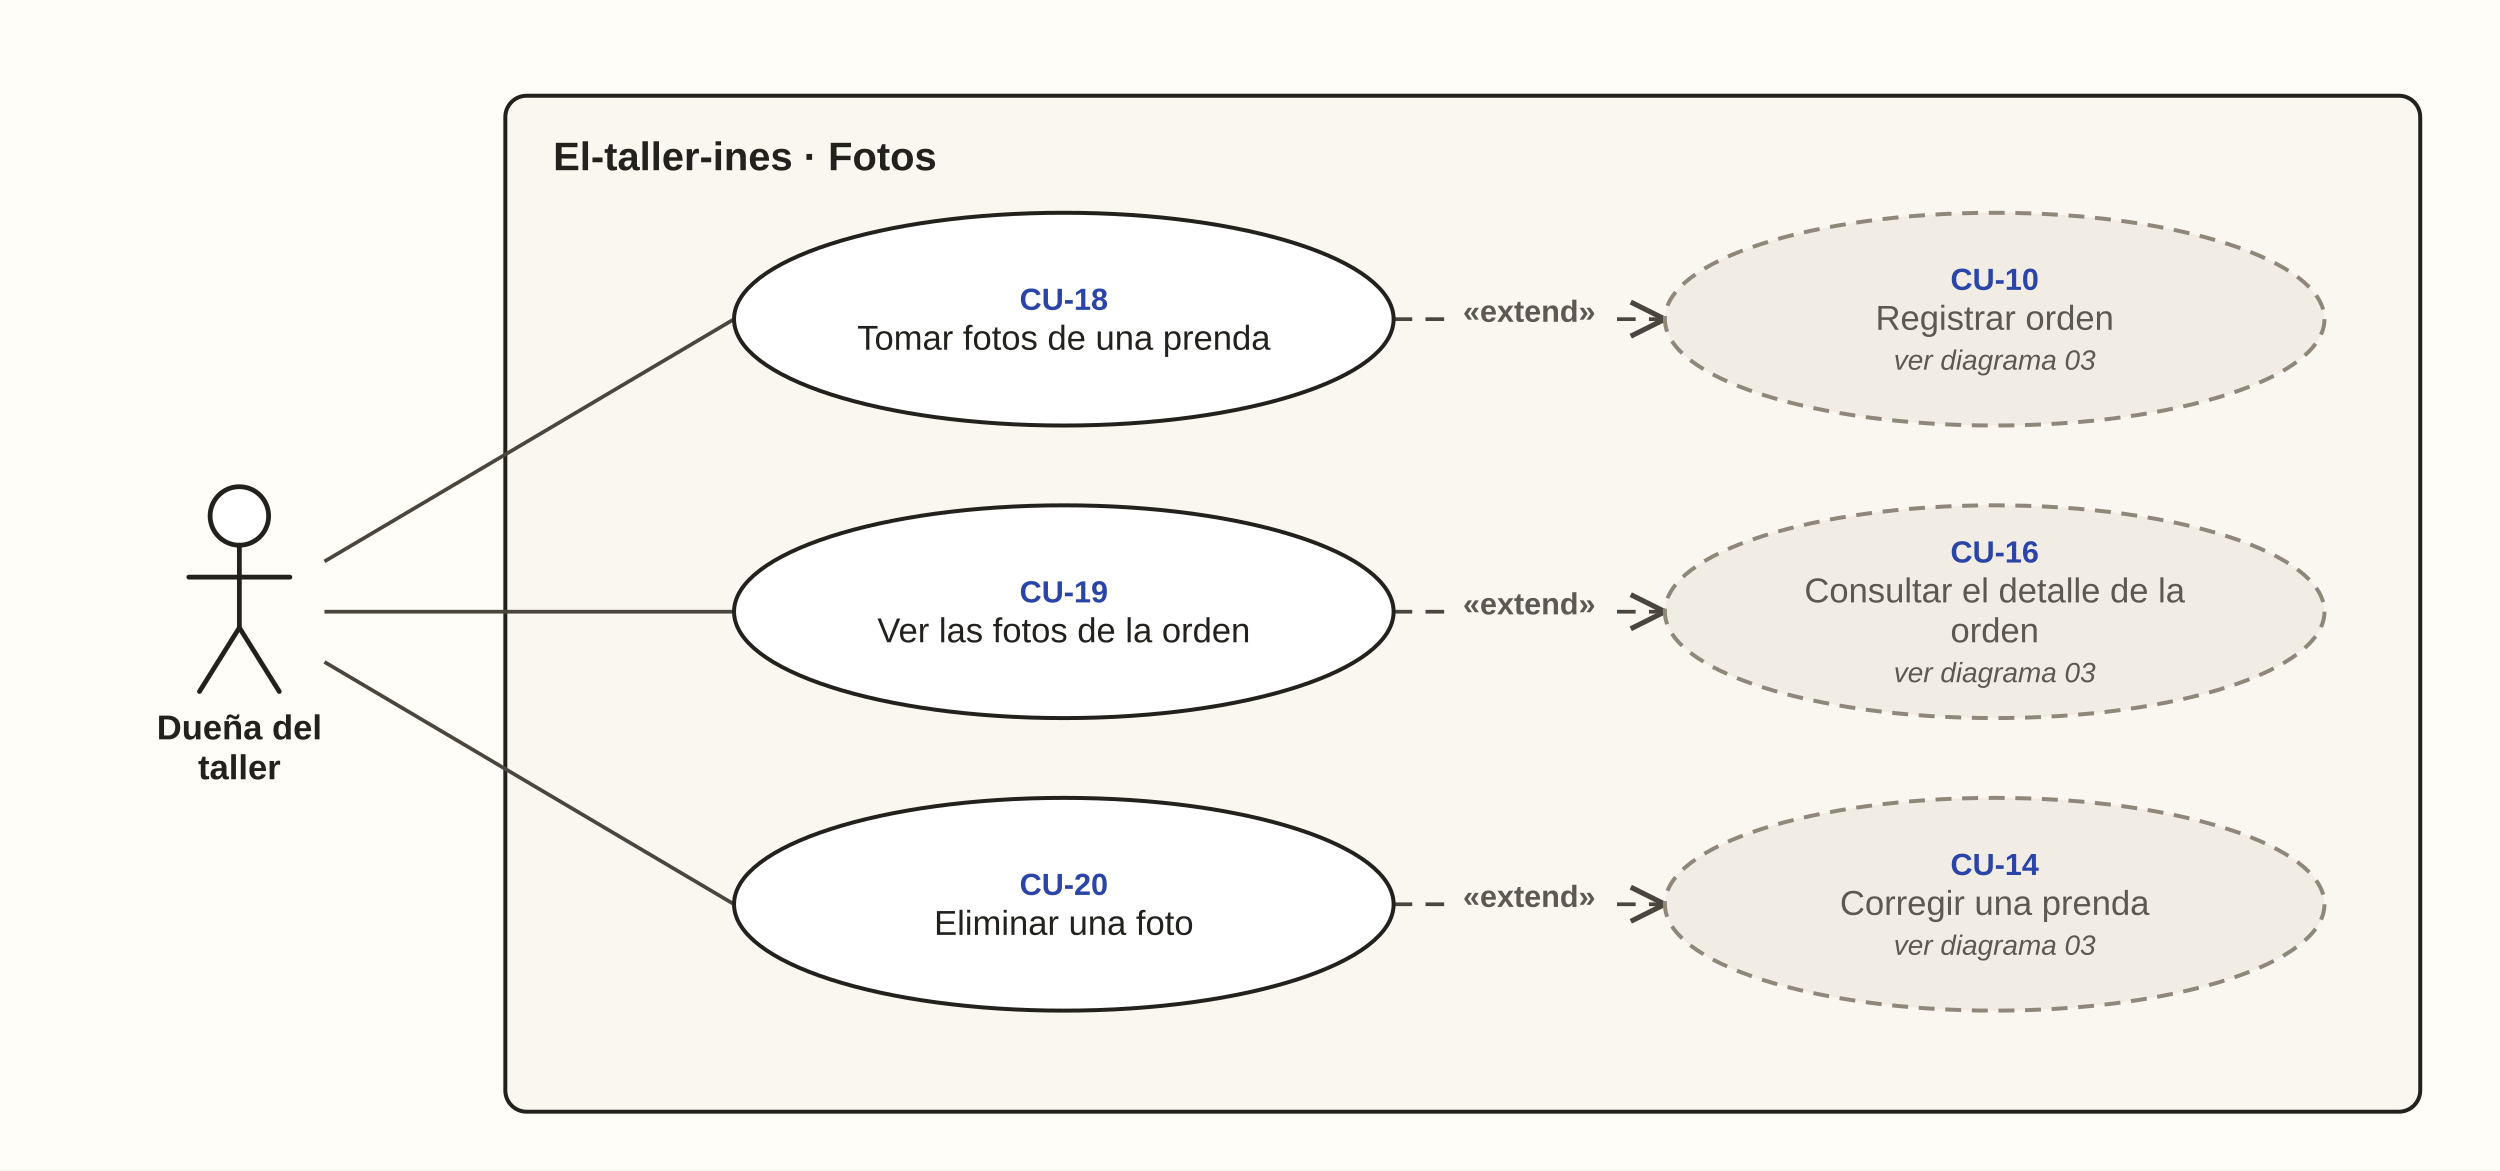
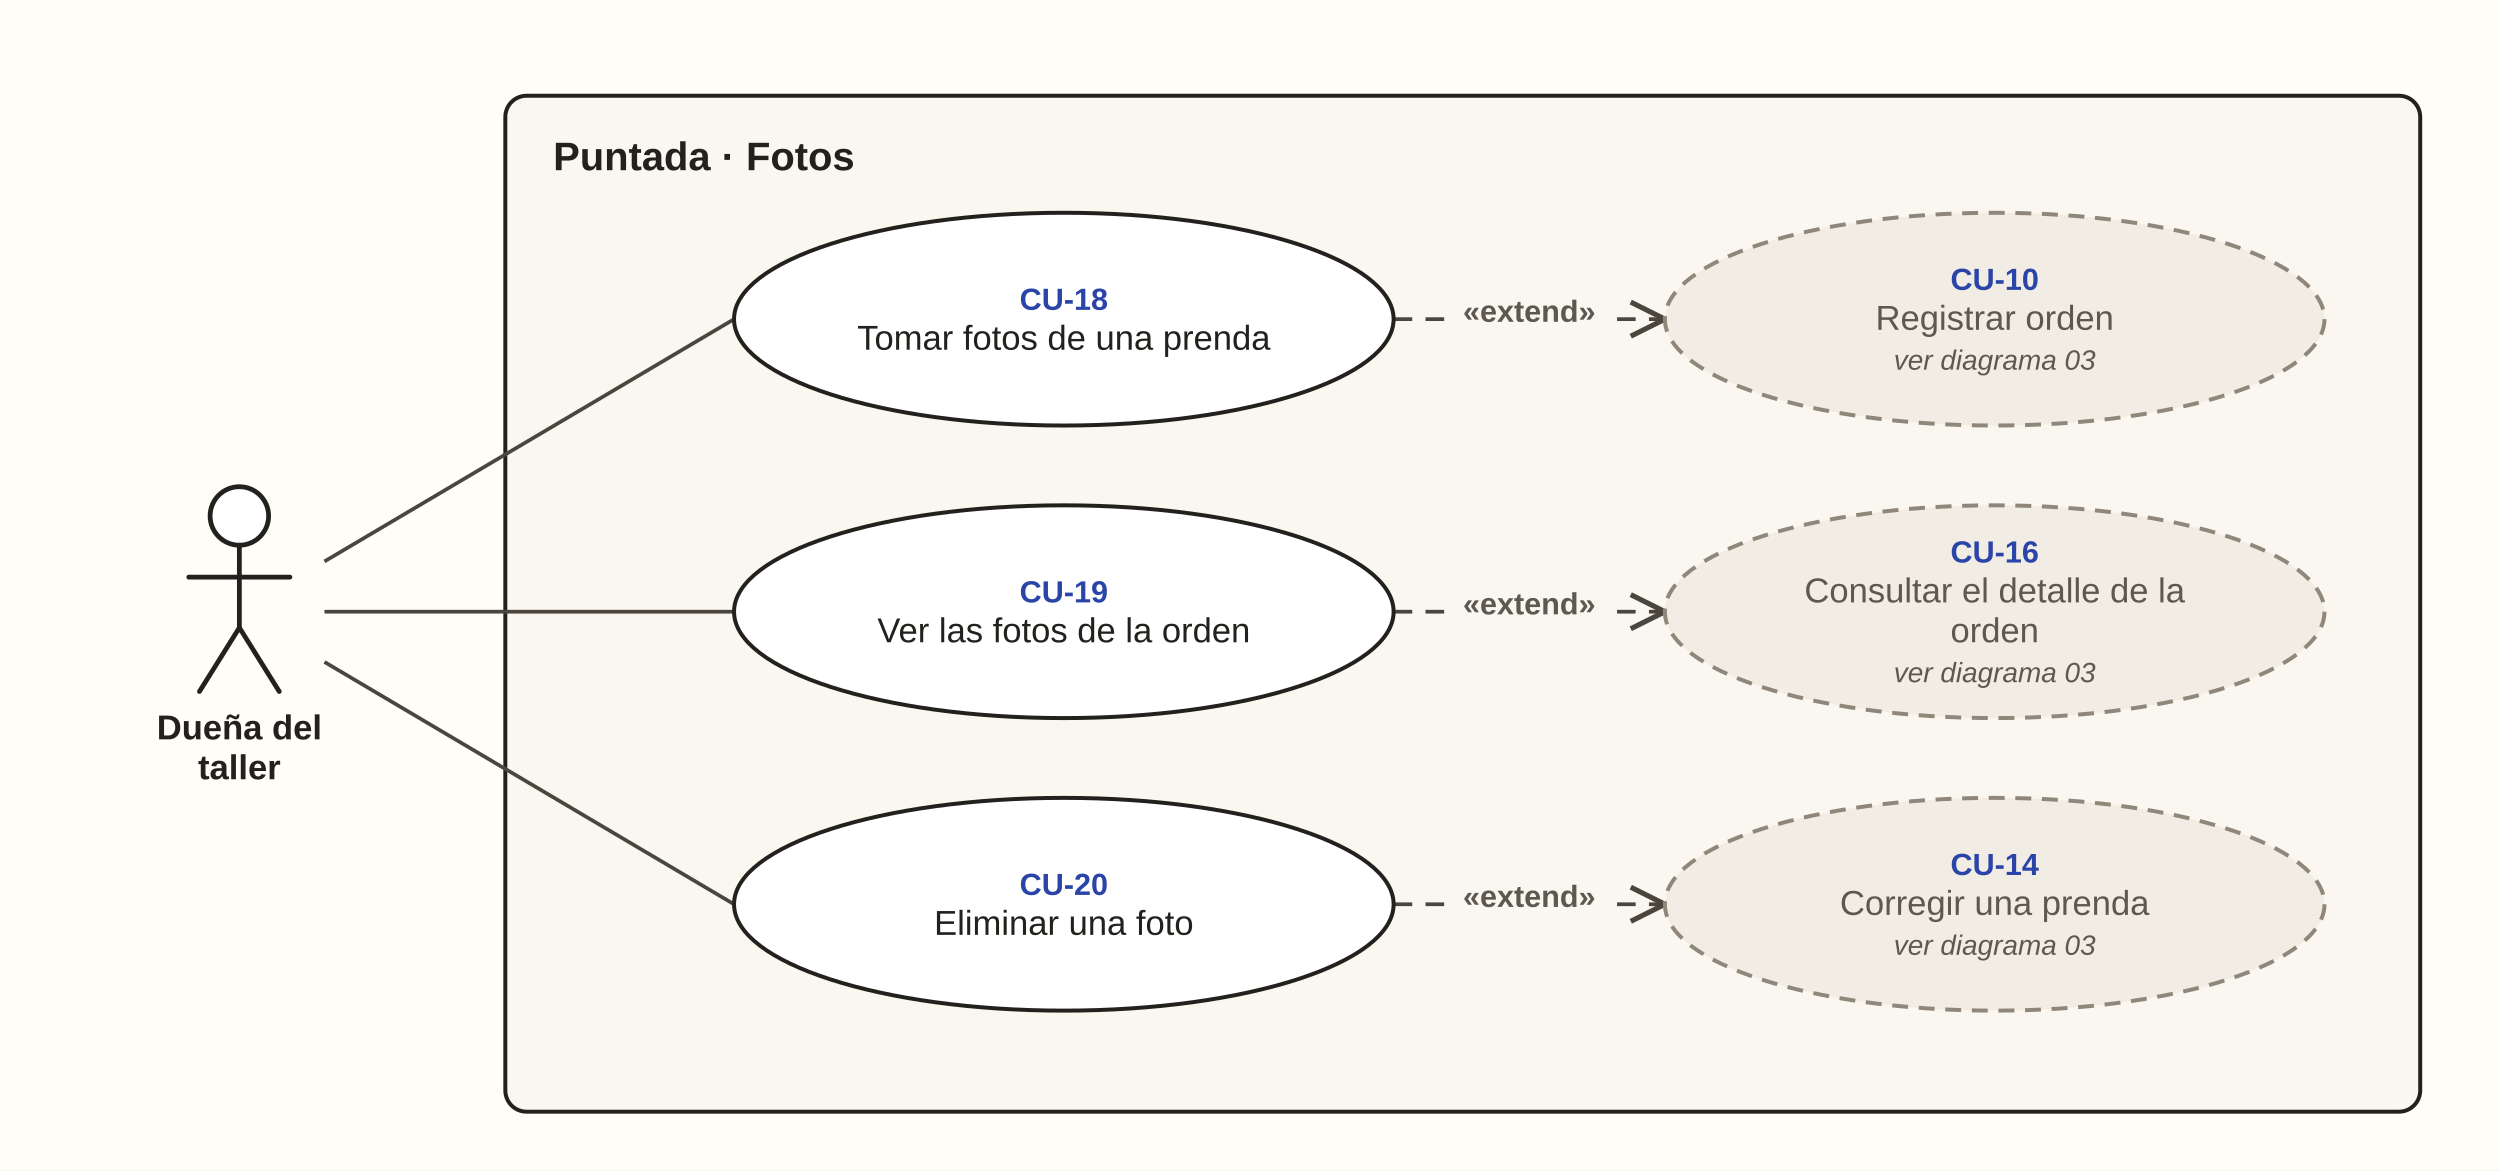
<svg xmlns="http://www.w3.org/2000/svg" viewBox="0 0 940 440" width="940" height="440" font-family="'Source Sans 3', 'Segoe UI', Arial, sans-serif" role="img" aria-label="Casos de uso · Fotos">
  <defs>
    <marker id="abierta-04-duena-fotos" viewBox="0 0 12 12" refX="11" refY="6" markerWidth="11" markerHeight="11" orient="auto">
      <path d="M1 1 L11 6 L1 11" fill="none" stroke="#4a453d" stroke-width="1.5" />
    </marker>
    <marker id="triangulo-04-duena-fotos" viewBox="0 0 14 14" refX="13" refY="7" markerWidth="14" markerHeight="14" orient="auto">
      <path d="M1 1 L13 7 L1 13 z" fill="#fffdf8" stroke="#4a453d" stroke-width="1.5" />
    </marker>
  </defs>
  <rect width="940" height="440" fill="#fffdf8" />
  <rect x="190" y="36" width="720" height="382" rx="8" fill="#faf7f0" stroke="#23211d" stroke-width="1.5" />
-   <text x="208.0" y="64.0" font-size="15" font-weight="700" fill="#23211d" text-anchor="start">El-taller-ines · Fotos</text>
+   <text x="208.0" y="64.0" font-size="15" font-weight="700" fill="#23211d" text-anchor="start">Puntada · Fotos</text>
  <line x1="122.0" y1="211.1" x2="276.0" y2="120.0" stroke="#4a453d" stroke-width="1.4" />
  <line x1="122.0" y1="230.0" x2="276.0" y2="230.0" stroke="#4a453d" stroke-width="1.4" />
  <line x1="122.0" y1="248.9" x2="276.0" y2="340.0" stroke="#4a453d" stroke-width="1.4" />
  <line x1="524.0" y1="120.0" x2="626.0" y2="120.0" stroke="#4a453d" stroke-width="1.4" stroke-dasharray="7 5" marker-end="url(#abierta-04-duena-fotos)" />
  <rect x="545.0" y="108.0" width="60" height="17" rx="3" fill="#faf7f0" />
  <text x="575.0" y="121.0" font-size="11.5" font-weight="600" fill="#5d5850" text-anchor="middle">«extend»</text>
  <line x1="524.0" y1="230.0" x2="626.0" y2="230.0" stroke="#4a453d" stroke-width="1.4" stroke-dasharray="7 5" marker-end="url(#abierta-04-duena-fotos)" />
  <rect x="545.0" y="218.0" width="60" height="17" rx="3" fill="#faf7f0" />
  <text x="575.0" y="231.0" font-size="11.5" font-weight="600" fill="#5d5850" text-anchor="middle">«extend»</text>
  <line x1="524.0" y1="340.0" x2="626.0" y2="340.0" stroke="#4a453d" stroke-width="1.4" stroke-dasharray="7 5" marker-end="url(#abierta-04-duena-fotos)" />
  <rect x="545.0" y="328.0" width="60" height="17" rx="3" fill="#faf7f0" />
  <text x="575.0" y="341.0" font-size="11.5" font-weight="600" fill="#5d5850" text-anchor="middle">«extend»</text>
  <circle cx="90" cy="194" r="11" fill="#ffffff" stroke="#23211d" stroke-width="1.8" />
  <line x1="90" y1="205" x2="90" y2="236" stroke="#23211d" stroke-width="1.8" fill="none" stroke-linecap="round" />
  <line x1="71" y1="217" x2="109" y2="217" stroke="#23211d" stroke-width="1.8" fill="none" stroke-linecap="round" />
  <polyline points="75,260 90,236 105,260" stroke="#23211d" stroke-width="1.8" fill="none" stroke-linecap="round" />
  <text x="90.0" y="278.0" font-size="13" font-weight="700" fill="#23211d" text-anchor="middle">Dueña del</text>
  <text x="90.0" y="293.0" font-size="13" font-weight="700" fill="#23211d" text-anchor="middle">taller</text>
  <ellipse cx="400" cy="120" rx="124" ry="40" fill="#ffffff" stroke="#23211d" stroke-width="1.5" />
  <text x="400.0" y="116.5" font-size="11.5" font-weight="700" fill="#2a44a8" text-anchor="middle">CU-18</text>
  <text x="400.0" y="131.5" font-size="13" font-weight="400" fill="#23211d" text-anchor="middle">Tomar fotos de una prenda</text>
  <ellipse cx="400" cy="230" rx="124" ry="40" fill="#ffffff" stroke="#23211d" stroke-width="1.5" />
  <text x="400.0" y="226.5" font-size="11.5" font-weight="700" fill="#2a44a8" text-anchor="middle">CU-19</text>
  <text x="400.0" y="241.5" font-size="13" font-weight="400" fill="#23211d" text-anchor="middle">Ver las fotos de la orden</text>
  <ellipse cx="400" cy="340" rx="124" ry="40" fill="#ffffff" stroke="#23211d" stroke-width="1.5" />
  <text x="400.0" y="336.5" font-size="11.5" font-weight="700" fill="#2a44a8" text-anchor="middle">CU-20</text>
  <text x="400.0" y="351.5" font-size="13" font-weight="400" fill="#23211d" text-anchor="middle">Eliminar una foto</text>
  <ellipse cx="750" cy="120" rx="124" ry="40" fill="#f1ede4" stroke="#8f877a" stroke-width="1.5" stroke-dasharray="6 4" />
  <text x="750.0" y="109.0" font-size="11.5" font-weight="700" fill="#2a44a8" text-anchor="middle">CU-10</text>
  <text x="750.0" y="124.0" font-size="13" font-weight="400" fill="#5d5850" text-anchor="middle">Registrar orden</text>
  <text x="750.0" y="139.0" font-size="10.5" font-weight="400" fill="#5d5850" text-anchor="middle" font-style="italic">ver diagrama 03</text>
  <ellipse cx="750" cy="230" rx="124" ry="40" fill="#f1ede4" stroke="#8f877a" stroke-width="1.5" stroke-dasharray="6 4" />
  <text x="750.0" y="211.5" font-size="11.5" font-weight="700" fill="#2a44a8" text-anchor="middle">CU-16</text>
  <text x="750.0" y="226.5" font-size="13" font-weight="400" fill="#5d5850" text-anchor="middle">Consultar el detalle de la</text>
  <text x="750.0" y="241.5" font-size="13" font-weight="400" fill="#5d5850" text-anchor="middle">orden</text>
  <text x="750.0" y="256.5" font-size="10.5" font-weight="400" fill="#5d5850" text-anchor="middle" font-style="italic">ver diagrama 03</text>
  <ellipse cx="750" cy="340" rx="124" ry="40" fill="#f1ede4" stroke="#8f877a" stroke-width="1.5" stroke-dasharray="6 4" />
  <text x="750.0" y="329.0" font-size="11.5" font-weight="700" fill="#2a44a8" text-anchor="middle">CU-14</text>
  <text x="750.0" y="344.0" font-size="13" font-weight="400" fill="#5d5850" text-anchor="middle">Corregir una prenda</text>
  <text x="750.0" y="359.0" font-size="10.5" font-weight="400" fill="#5d5850" text-anchor="middle" font-style="italic">ver diagrama 03</text>
</svg>
